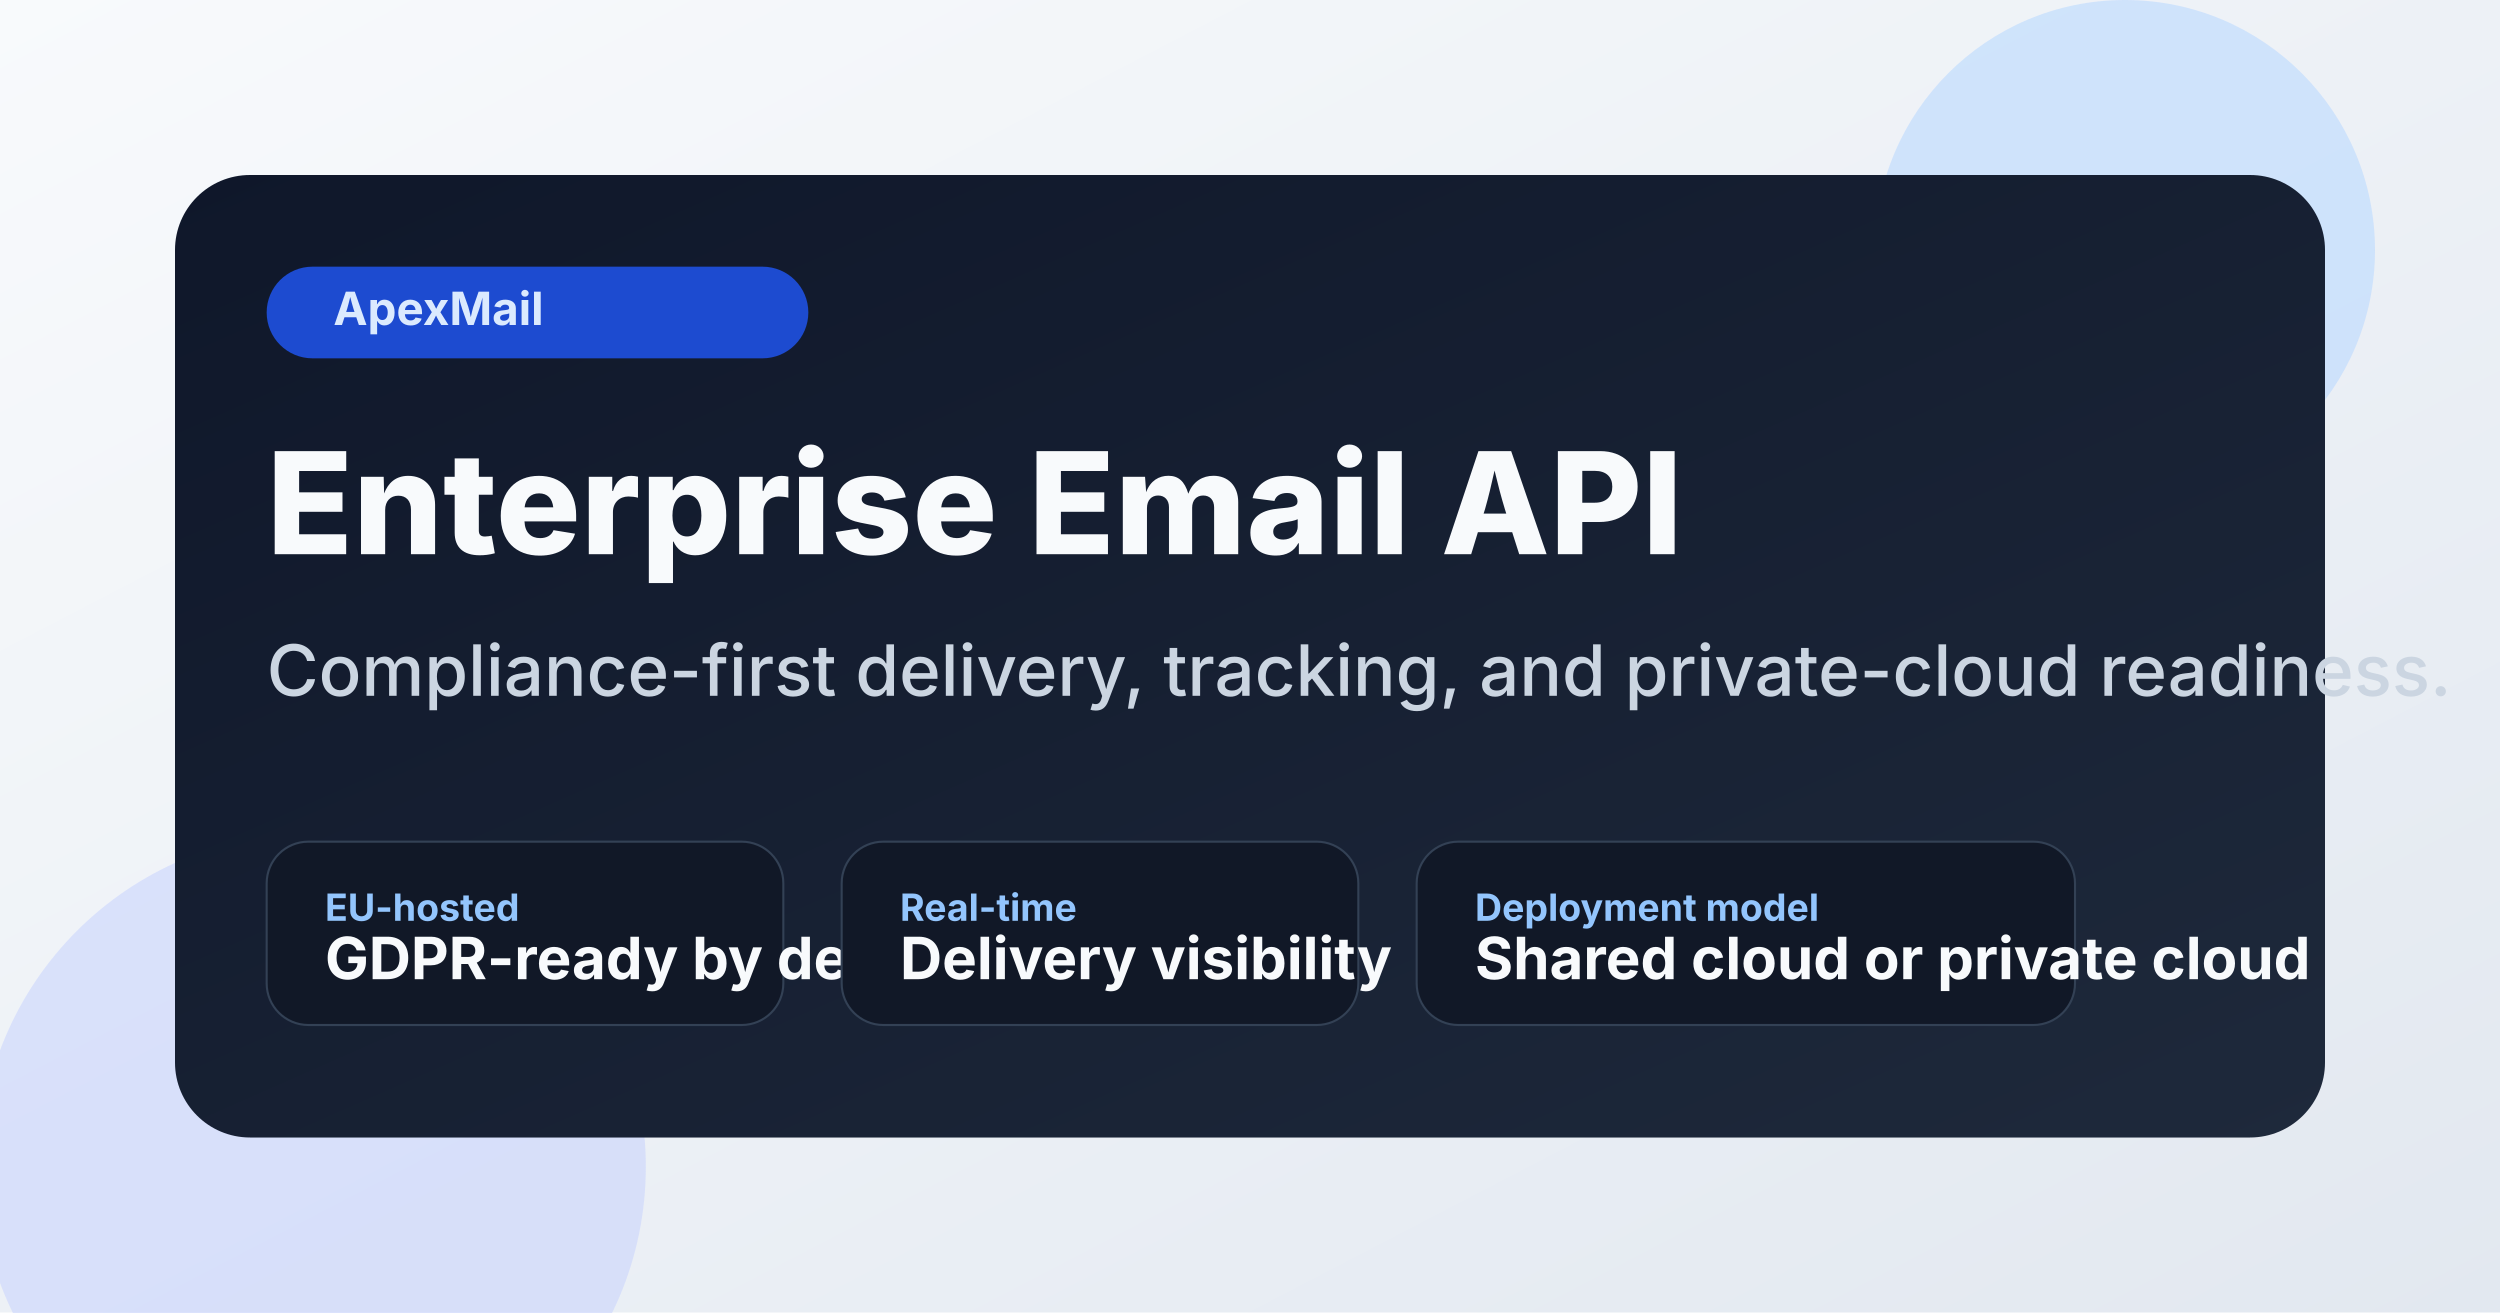
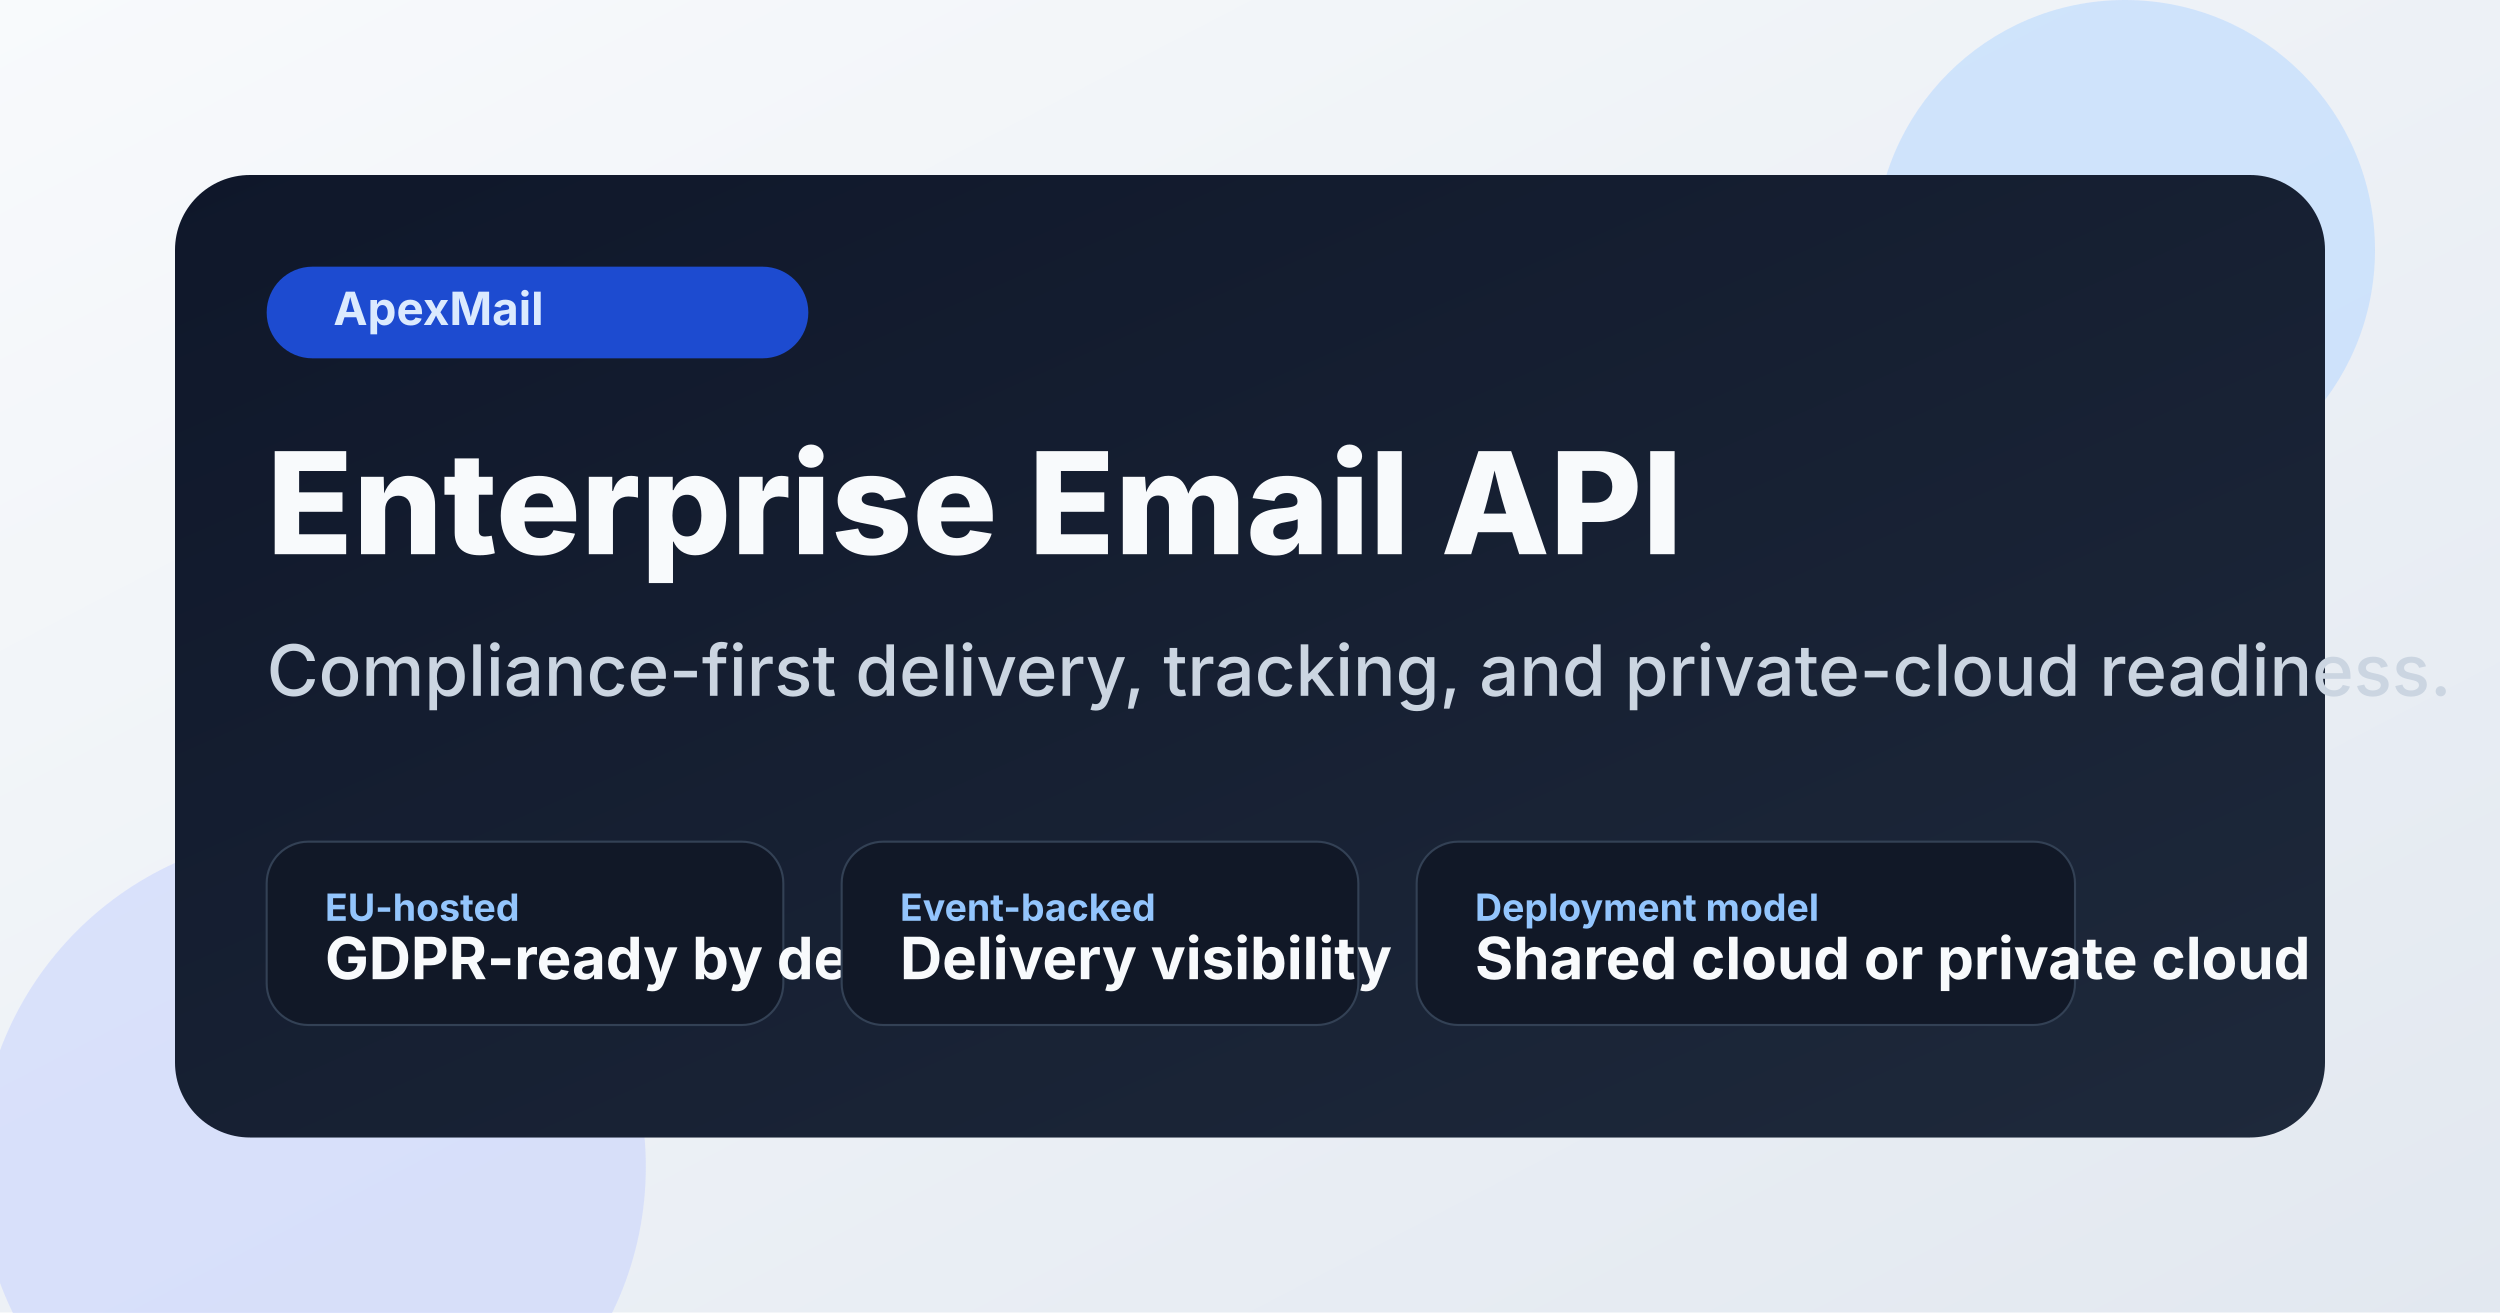
<svg xmlns="http://www.w3.org/2000/svg" width="1200" height="630" viewBox="0 0 1200 630" role="img" aria-labelledby="title desc">
  <defs>
    <linearGradient id="bg" x1="0%" y1="0%" x2="100%" y2="100%">
      <stop offset="0%" stop-color="#f8fafc" />
      <stop offset="100%" stop-color="#e2e8f0" />
    </linearGradient>
    <linearGradient id="panel" x1="0%" y1="0%" x2="100%" y2="100%">
      <stop offset="0%" stop-color="#0f172a" />
      <stop offset="100%" stop-color="#1e293b" />
    </linearGradient>
  </defs>
  <rect width="1200" height="630" fill="url(#bg)" />
  <circle cx="1020" cy="120" r="120" fill="#bfdbfe" opacity="0.65" />
  <circle cx="150" cy="560" r="160" fill="#c7d2fe" opacity="0.55" />
  <rect x="84" y="84" width="1032" height="462" rx="36" fill="url(#panel)" />
  <rect x="128" y="128" width="260" height="44" rx="22" fill="#1d4ed8" opacity="0.95" />
  <text x="160" y="156" fill="#dbeafe" font-family="Inter, Arial, sans-serif" font-size="22" font-weight="700">ApexMail</text>
  <text x="128" y="266" fill="#f8fafc" font-family="Inter, Arial, sans-serif" font-size="68" font-weight="800">Enterprise Email API</text>
  <text x="128" y="334" fill="#cbd5e1" font-family="Inter, Arial, sans-serif" font-size="34" font-weight="500">Compliance-first delivery, tracking, and private-cloud readiness.</text>
  <g transform="translate(128 404)">
    <rect width="248" height="88" rx="20" fill="#111827" stroke="#334155" />
    <text x="28" y="38" fill="#93c5fd" font-family="Inter, Arial, sans-serif" font-size="18" font-weight="700">EU-hosted</text>
    <text x="28" y="66" fill="#f8fafc" font-family="Inter, Arial, sans-serif" font-size="28" font-weight="700">GDPR-ready by design</text>
  </g>
  <g transform="translate(404 404)">
    <rect width="248" height="88" rx="20" fill="#111827" stroke="#334155" />
-     <text x="28" y="38" fill="#93c5fd" font-family="Inter, Arial, sans-serif" font-size="18" font-weight="700">Real-time</text>
+     <text x="28" y="38" fill="#93c5fd" font-family="Inter, Arial, sans-serif" font-size="18" font-weight="700">Event-backed</text>
    <text x="28" y="66" fill="#f8fafc" font-family="Inter, Arial, sans-serif" font-size="28" font-weight="700">Delivery visibility</text>
  </g>
  <g transform="translate(680 404)">
    <rect width="316" height="88" rx="20" fill="#111827" stroke="#334155" />
    <text x="28" y="38" fill="#93c5fd" font-family="Inter, Arial, sans-serif" font-size="18" font-weight="700">Deployment model</text>
    <text x="28" y="66" fill="#f8fafc" font-family="Inter, Arial, sans-serif" font-size="28" font-weight="700">Shared cloud or private cloud</text>
  </g>
</svg>
